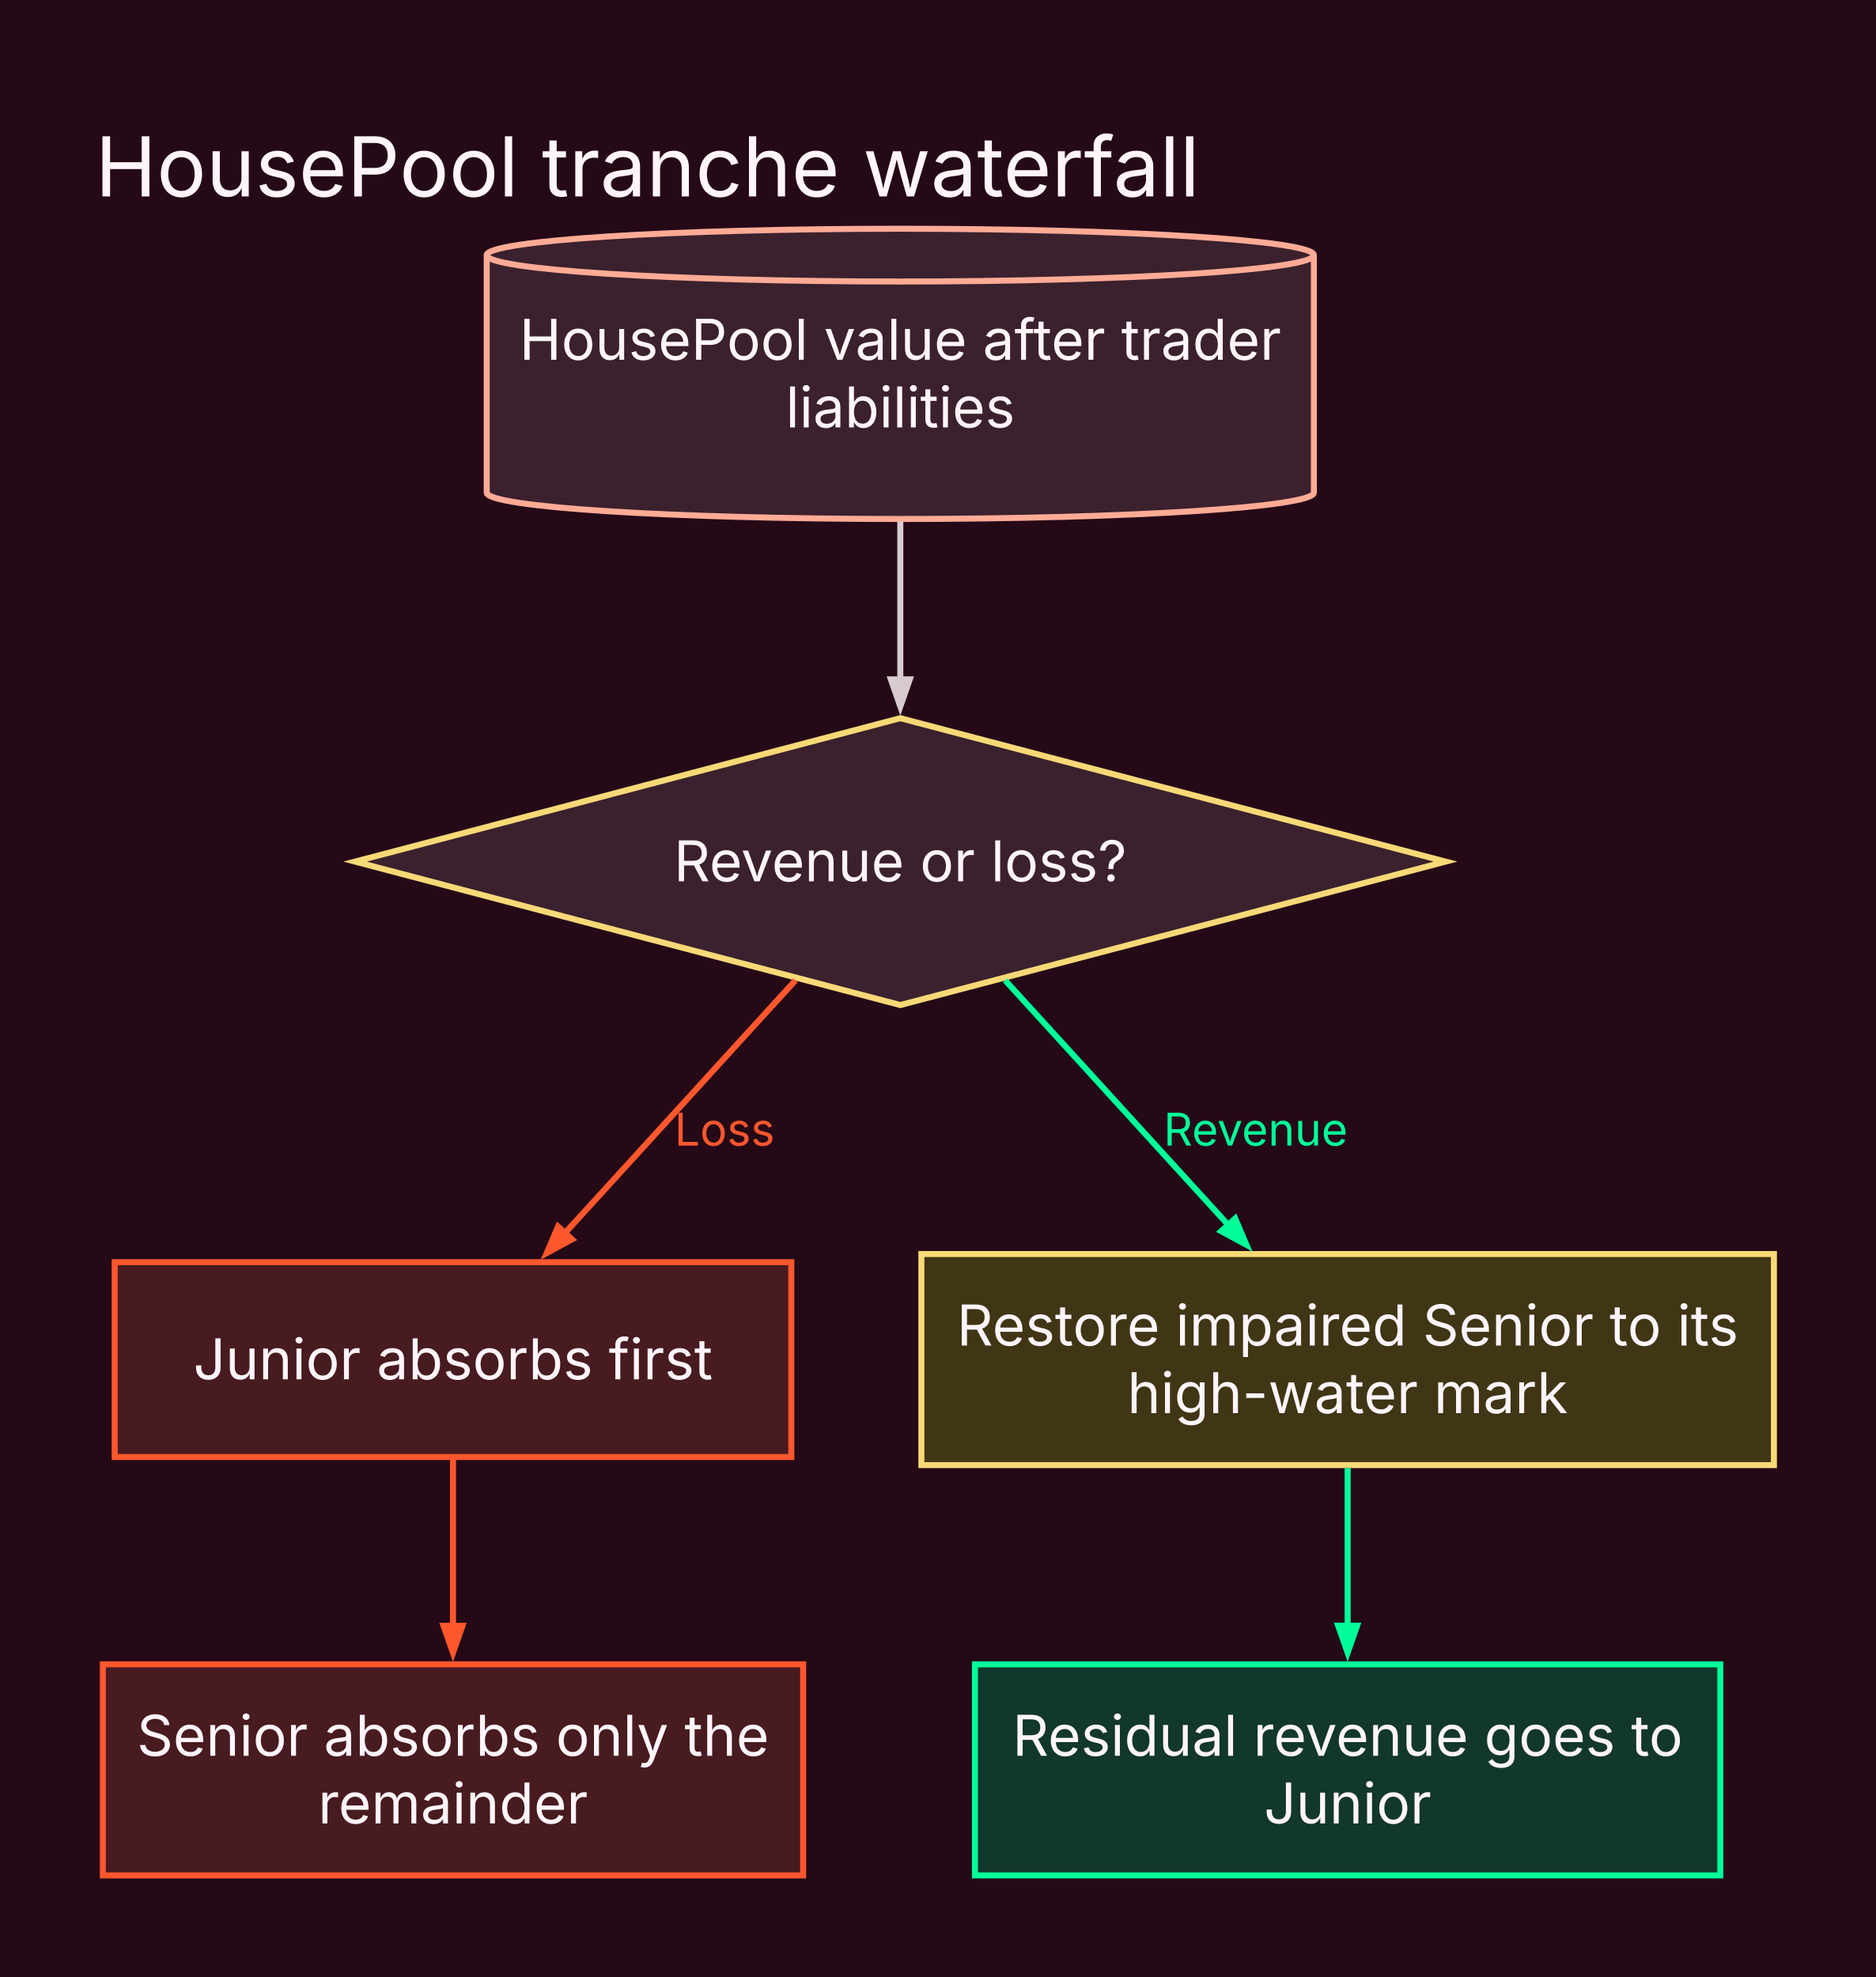
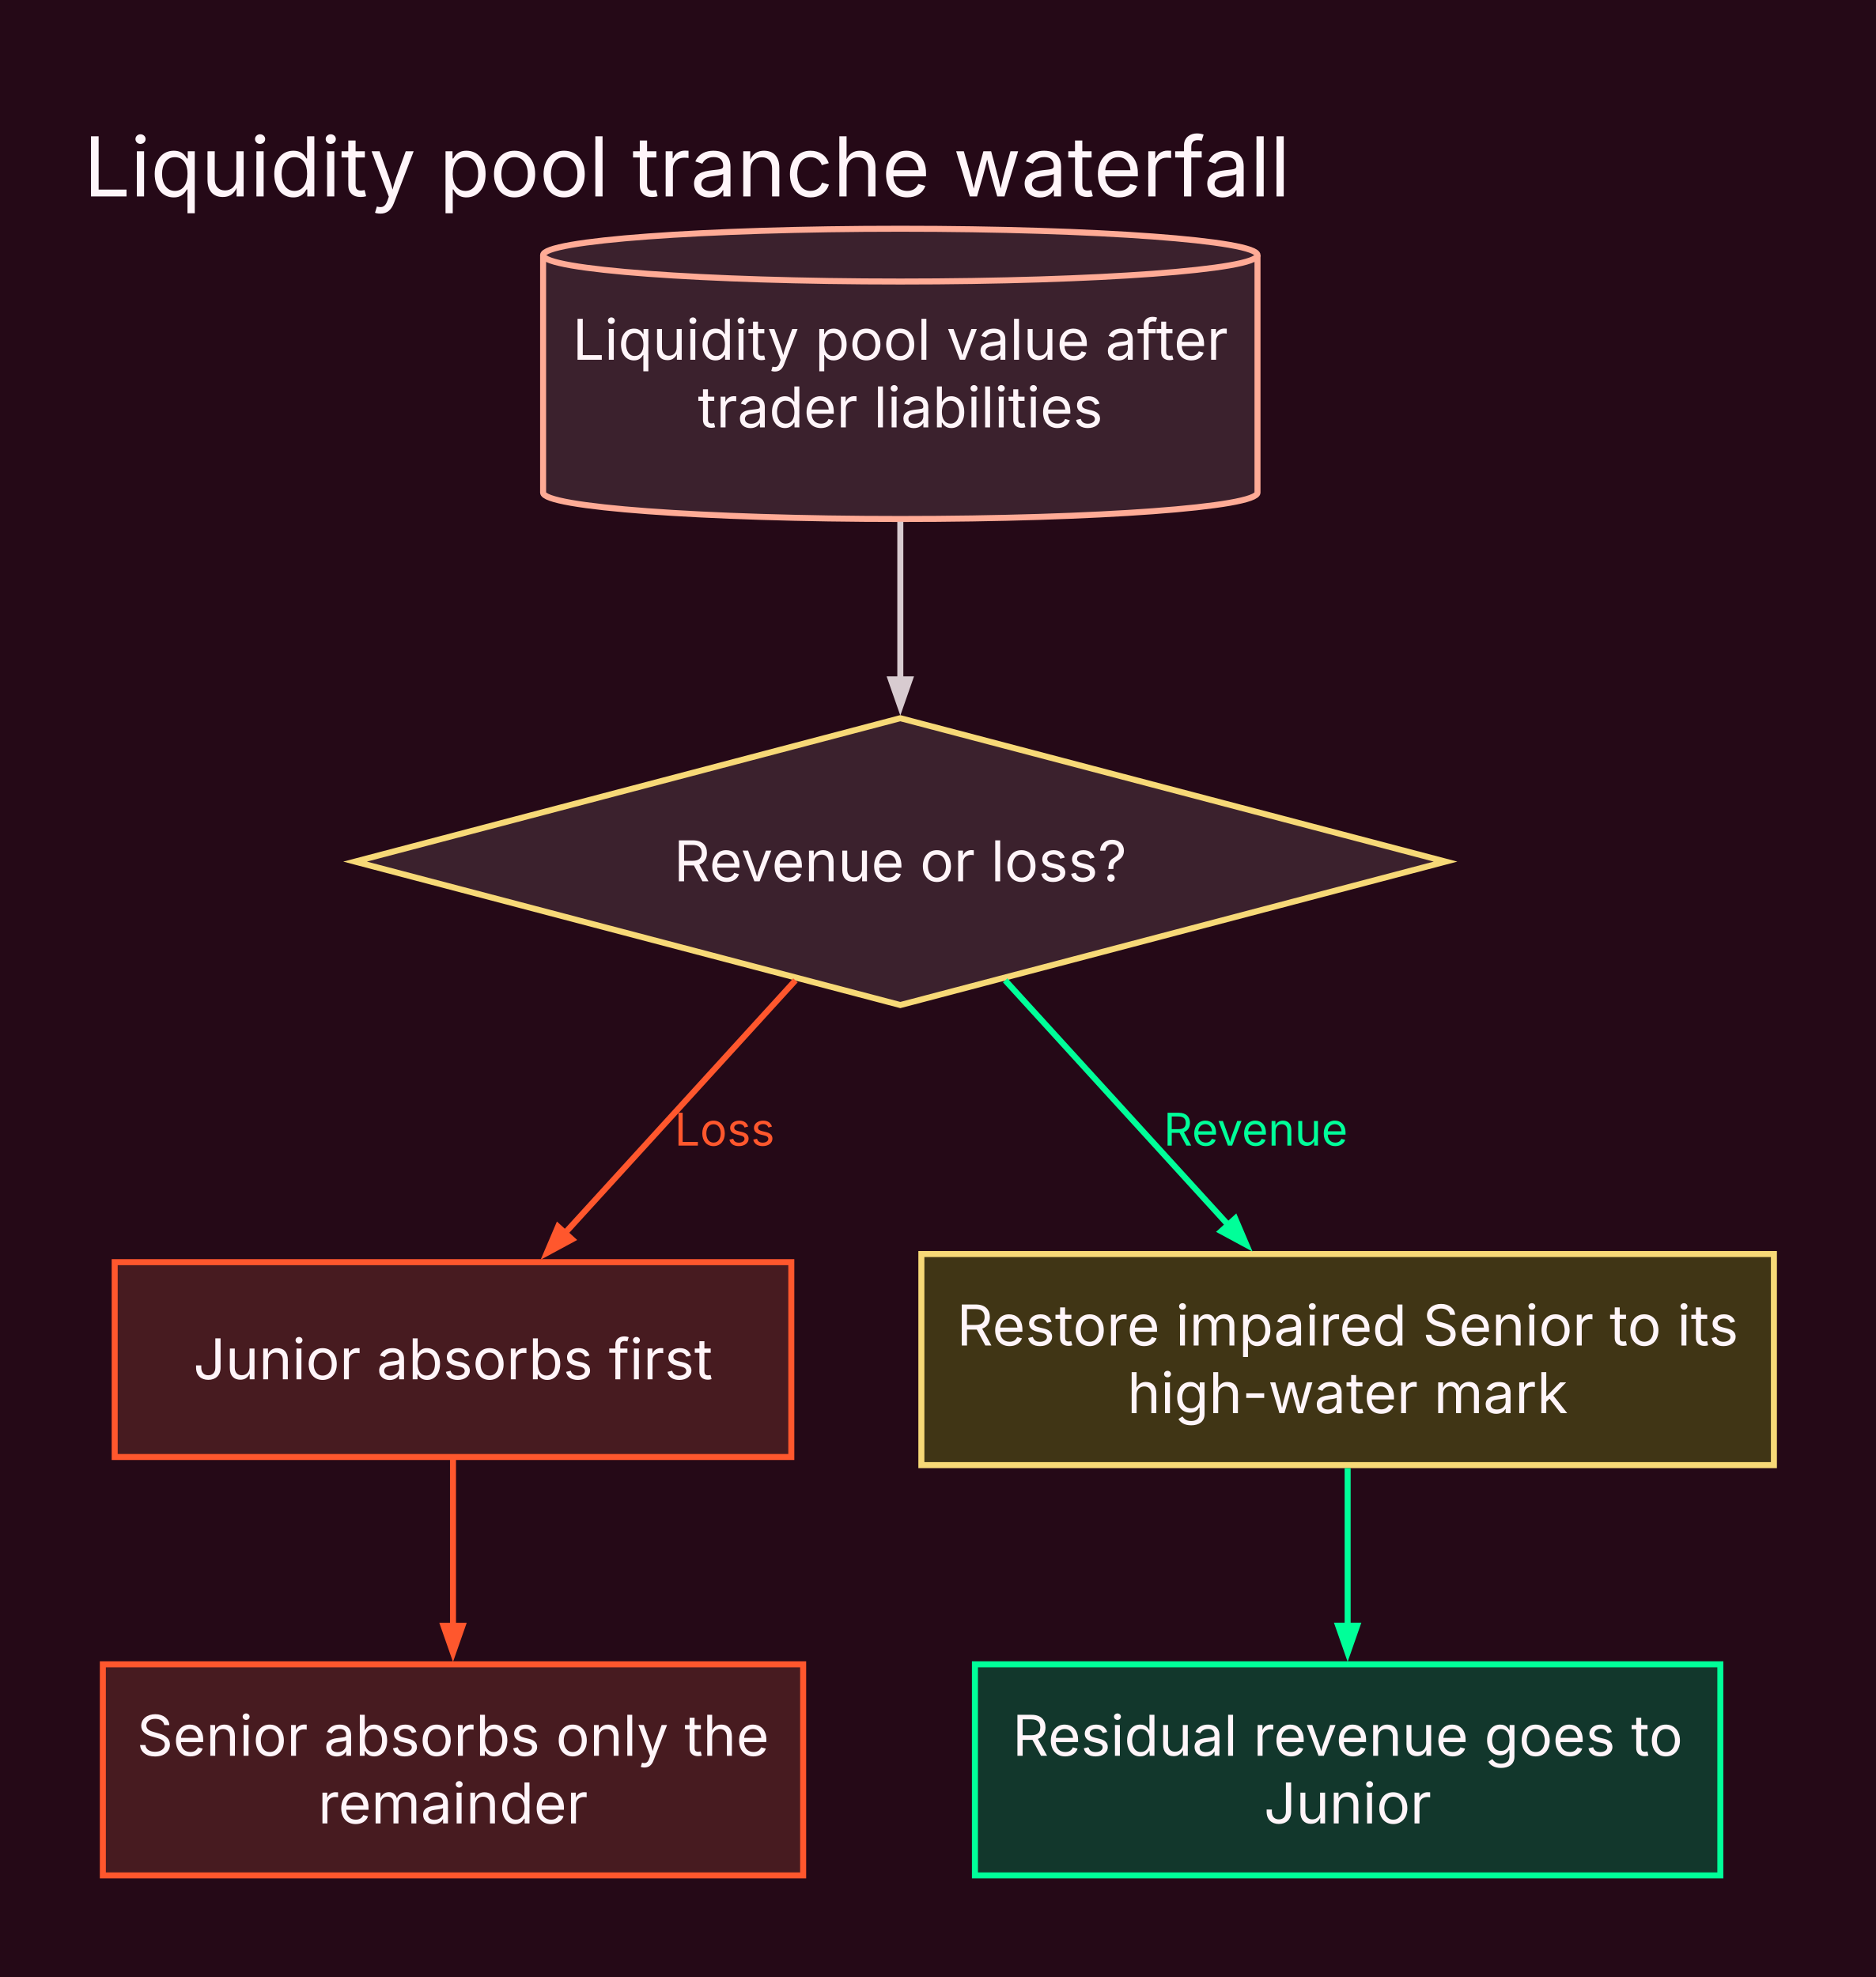
- <svg xmlns="http://www.w3.org/2000/svg" xmlns:xlink="http://www.w3.org/1999/xlink" role="img" aria-labelledby="housepool-tranche-waterfall-title housepool-tranche-waterfall-description" focusable="false" width="499pt" height="526pt" viewBox="0.00 0.00 499.00 526.00">
+ <svg xmlns="http://www.w3.org/2000/svg" xmlns:xlink="http://www.w3.org/1999/xlink" role="img" aria-labelledby="liquidity-pool-tranche-waterfall-title liquidity-pool-tranche-waterfall-description" focusable="false" width="499pt" height="526pt" viewBox="0.00 0.00 499.00 526.00">
  <style>text { font-family: "Uncut Sans", Inter, ui-sans-serif, system-ui, -apple-system, BlinkMacSystemFont, "Segoe UI", sans-serif; }</style>
  <g id="graph0" class="graph" transform="scale(1 1) rotate(0) translate(27.36 498.97)">
    <polygon fill="#250917" stroke="none" points="-27.36,27.36 -27.36,-498.97 471.91,-498.97 471.91,27.36 -27.36,27.36" />
-     <text xml:space="preserve" text-anchor="middle" x="144.88" y="-446.71" font-family="Arial" font-size="22.00" fill="#fff5f9">HousePool tranche waterfall</text>
+     <text xml:space="preserve" text-anchor="middle" x="155.38" y="-446.71" font-family="Arial" font-size="22.00" fill="#fff5f9">Liquidity pool tranche waterfall</text>
    <g id="node1" class="node">
      <g id="a_node1">
-         <a xlink:title="HousePool value after trader liabilities">
-           <path fill="#3b212d" stroke="#ffab96" stroke-width="1.6" d="M322.17,-431.09C322.17,-434.96 272.86,-438.11 212.15,-438.11 151.44,-438.11 102.12,-434.96 102.12,-431.09 102.12,-431.09 102.12,-367.91 102.12,-367.91 102.12,-364.04 151.44,-360.89 212.15,-360.89 272.86,-360.89 322.17,-364.04 322.17,-367.91 322.17,-367.91 322.17,-431.09 322.17,-431.09" />
-           <path fill="none" stroke="#ffab96" stroke-width="1.6" d="M322.17,-431.09C322.17,-427.22 272.86,-424.07 212.15,-424.07 151.44,-424.07 102.12,-427.22 102.12,-431.09" />
-           <text xml:space="preserve" text-anchor="middle" x="212.15" y="-403.25" font-family="Arial" font-size="15.00" fill="#fff5f9">HousePool value after trader</text>
-           <text xml:space="preserve" text-anchor="middle" x="212.15" y="-385.25" font-family="Arial" font-size="15.00" fill="#fff5f9">liabilities</text>
+         <a xlink:title="Liquidity pool value after trader liabilities">
+           <path fill="#3b212d" stroke="#ffab96" stroke-width="1.6" d="M307.17,-431.09C307.17,-434.96 264.58,-438.11 212.15,-438.11 159.72,-438.11 117.12,-434.96 117.12,-431.09 117.12,-431.09 117.12,-367.91 117.12,-367.91 117.12,-364.04 159.72,-360.89 212.15,-360.89 264.58,-360.89 307.17,-364.04 307.17,-367.91 307.17,-367.91 307.17,-431.09 307.17,-431.09" />
+           <path fill="none" stroke="#ffab96" stroke-width="1.6" d="M307.17,-431.09C307.17,-427.22 264.58,-424.07 212.15,-424.07 159.72,-424.07 117.12,-427.22 117.12,-431.09" />
+           <text xml:space="preserve" text-anchor="middle" x="212.15" y="-403.25" font-family="Arial" font-size="15.00" fill="#fff5f9">Liquidity pool value after</text>
+           <text xml:space="preserve" text-anchor="middle" x="212.15" y="-385.25" font-family="Arial" font-size="15.00" fill="#fff5f9">trader liabilities</text>
        </a>
      </g>
    </g>
    <g id="node2" class="node">
      <g id="a_node2">
        <a xlink:title="Revenue or loss?">
          <polygon fill="#3b212d" stroke="#f7d977" stroke-width="1.6" points="212.15,-307.89 67.1,-269.73 212.15,-231.57 357.2,-269.73 212.15,-307.89" />
          <text xml:space="preserve" text-anchor="middle" x="212.15" y="-264.48" font-family="Arial" font-size="15.00" fill="#fff5f9">Revenue or loss?</text>
        </a>
      </g>
    </g>
    <g id="edge1" class="edge">
      <path fill="none" stroke="#d8cbd0" stroke-width="1.6" d="M212.15,-360.16C212.15,-346.91 212.15,-331.89 212.15,-318" />
      <polygon fill="#d8cbd0" stroke="#d8cbd0" stroke-width="1.6" points="214.67,-318.22 212.15,-311.02 209.63,-318.22 214.67,-318.22" />
    </g>
    <g id="node3" class="node">
      <g id="a_node3">
        <a xlink:title="Junior absorbs first">
          <polygon fill="#471b20" stroke="#ff572d" stroke-width="1.6" points="183.15,-163.16 3.15,-163.16 3.15,-111.32 183.15,-111.32 183.15,-163.16" />
          <text xml:space="preserve" text-anchor="middle" x="93.15" y="-131.99" font-family="Arial" font-size="15.00" fill="#fff5f9">Junior absorbs first</text>
        </a>
      </g>
    </g>
    <g id="edge2" class="edge">
      <g id="a_edge2">
        <a xlink:title="Loss">
          <path fill="none" stroke="#ff572d" stroke-width="1.6" d="M184.25,-238.14C165.81,-217.92 141.68,-191.45 122.88,-170.84" />
          <polygon fill="#ff572d" stroke="#ff572d" stroke-width="1.6" points="124.82,-169.23 118.1,-165.6 121.09,-172.62 124.82,-169.23" />
        </a>
      </g>
      <text xml:space="preserve" text-anchor="middle" x="165.4" y="-194.17" font-family="Arial" font-size="12.00" fill="#ff572d">Loss</text>
    </g>
    <g id="node5" class="node">
      <g id="a_node5">
        <a xlink:title="Restore impaired Senior to its high-water mark">
          <polygon fill="#403515" stroke="#f7d977" stroke-width="1.6" points="444.55,-165.32 217.75,-165.32 217.75,-109.16 444.55,-109.16 444.55,-165.32" />
          <text xml:space="preserve" text-anchor="middle" x="331.15" y="-140.99" font-family="Arial" font-size="15.00" fill="#fff5f9">Restore impaired Senior to its</text>
          <text xml:space="preserve" text-anchor="middle" x="331.15" y="-122.99" font-family="Arial" font-size="15.00" fill="#fff5f9">high-water mark</text>
        </a>
      </g>
    </g>
    <g id="edge4" class="edge">
      <g id="a_edge4">
        <a xlink:title="Revenue">
          <path fill="none" stroke="#00ff99" stroke-width="1.6" d="M240.05,-238.14C257.87,-218.59 281.02,-193.21 299.52,-172.92" />
          <polygon fill="#00ff99" stroke="#00ff99" stroke-width="1.6" points="301.24,-174.78 304.23,-167.76 297.51,-171.39 301.24,-174.78" />
        </a>
      </g>
      <text xml:space="preserve" text-anchor="middle" x="306.68" y="-194.17" font-family="Arial" font-size="12.00" fill="#00ff99">Revenue</text>
    </g>
    <g id="node4" class="node">
      <g id="a_node4">
        <a xlink:title="Senior absorbs only the remainder">
          <polygon fill="#471b20" stroke="#ff572d" stroke-width="1.6" points="186.3,-56.16 0,-56.16 0,0 186.3,0 186.3,-56.16" />
          <text xml:space="preserve" text-anchor="middle" x="93.15" y="-31.83" font-family="Arial" font-size="15.00" fill="#fff5f9">Senior absorbs only the</text>
          <text xml:space="preserve" text-anchor="middle" x="93.15" y="-13.83" font-family="Arial" font-size="15.00" fill="#fff5f9">remainder</text>
        </a>
      </g>
    </g>
    <g id="edge3" class="edge">
      <path fill="none" stroke="#ff572d" stroke-width="1.6" d="M93.15,-110.57C93.15,-97.26 93.15,-80.77 93.15,-66.11" />
      <polygon fill="#ff572d" stroke="#ff572d" stroke-width="1.6" points="95.67,-66.41 93.15,-59.21 90.63,-66.41 95.67,-66.41" />
    </g>
    <g id="node6" class="node">
      <g id="a_node6">
        <a xlink:title="Residual revenue goes to Junior">
          <polygon fill="#12372c" stroke="#00ff99" stroke-width="1.6" points="430.3,-56.16 232,-56.16 232,0 430.3,0 430.3,-56.16" />
          <text xml:space="preserve" text-anchor="middle" x="331.15" y="-31.83" font-family="Arial" font-size="15.00" fill="#fff5f9">Residual revenue goes to</text>
          <text xml:space="preserve" text-anchor="middle" x="331.15" y="-13.83" font-family="Arial" font-size="15.00" fill="#fff5f9">Junior</text>
        </a>
      </g>
    </g>
    <g id="edge5" class="edge">
      <path fill="none" stroke="#00ff99" stroke-width="1.6" d="M331.15,-108.36C331.15,-95.47 331.15,-79.96 331.15,-66.1" />
      <polygon fill="#00ff99" stroke="#00ff99" stroke-width="1.6" points="333.67,-66.44 331.15,-59.24 328.63,-66.44 333.67,-66.44" />
    </g>
  </g>
</svg>
